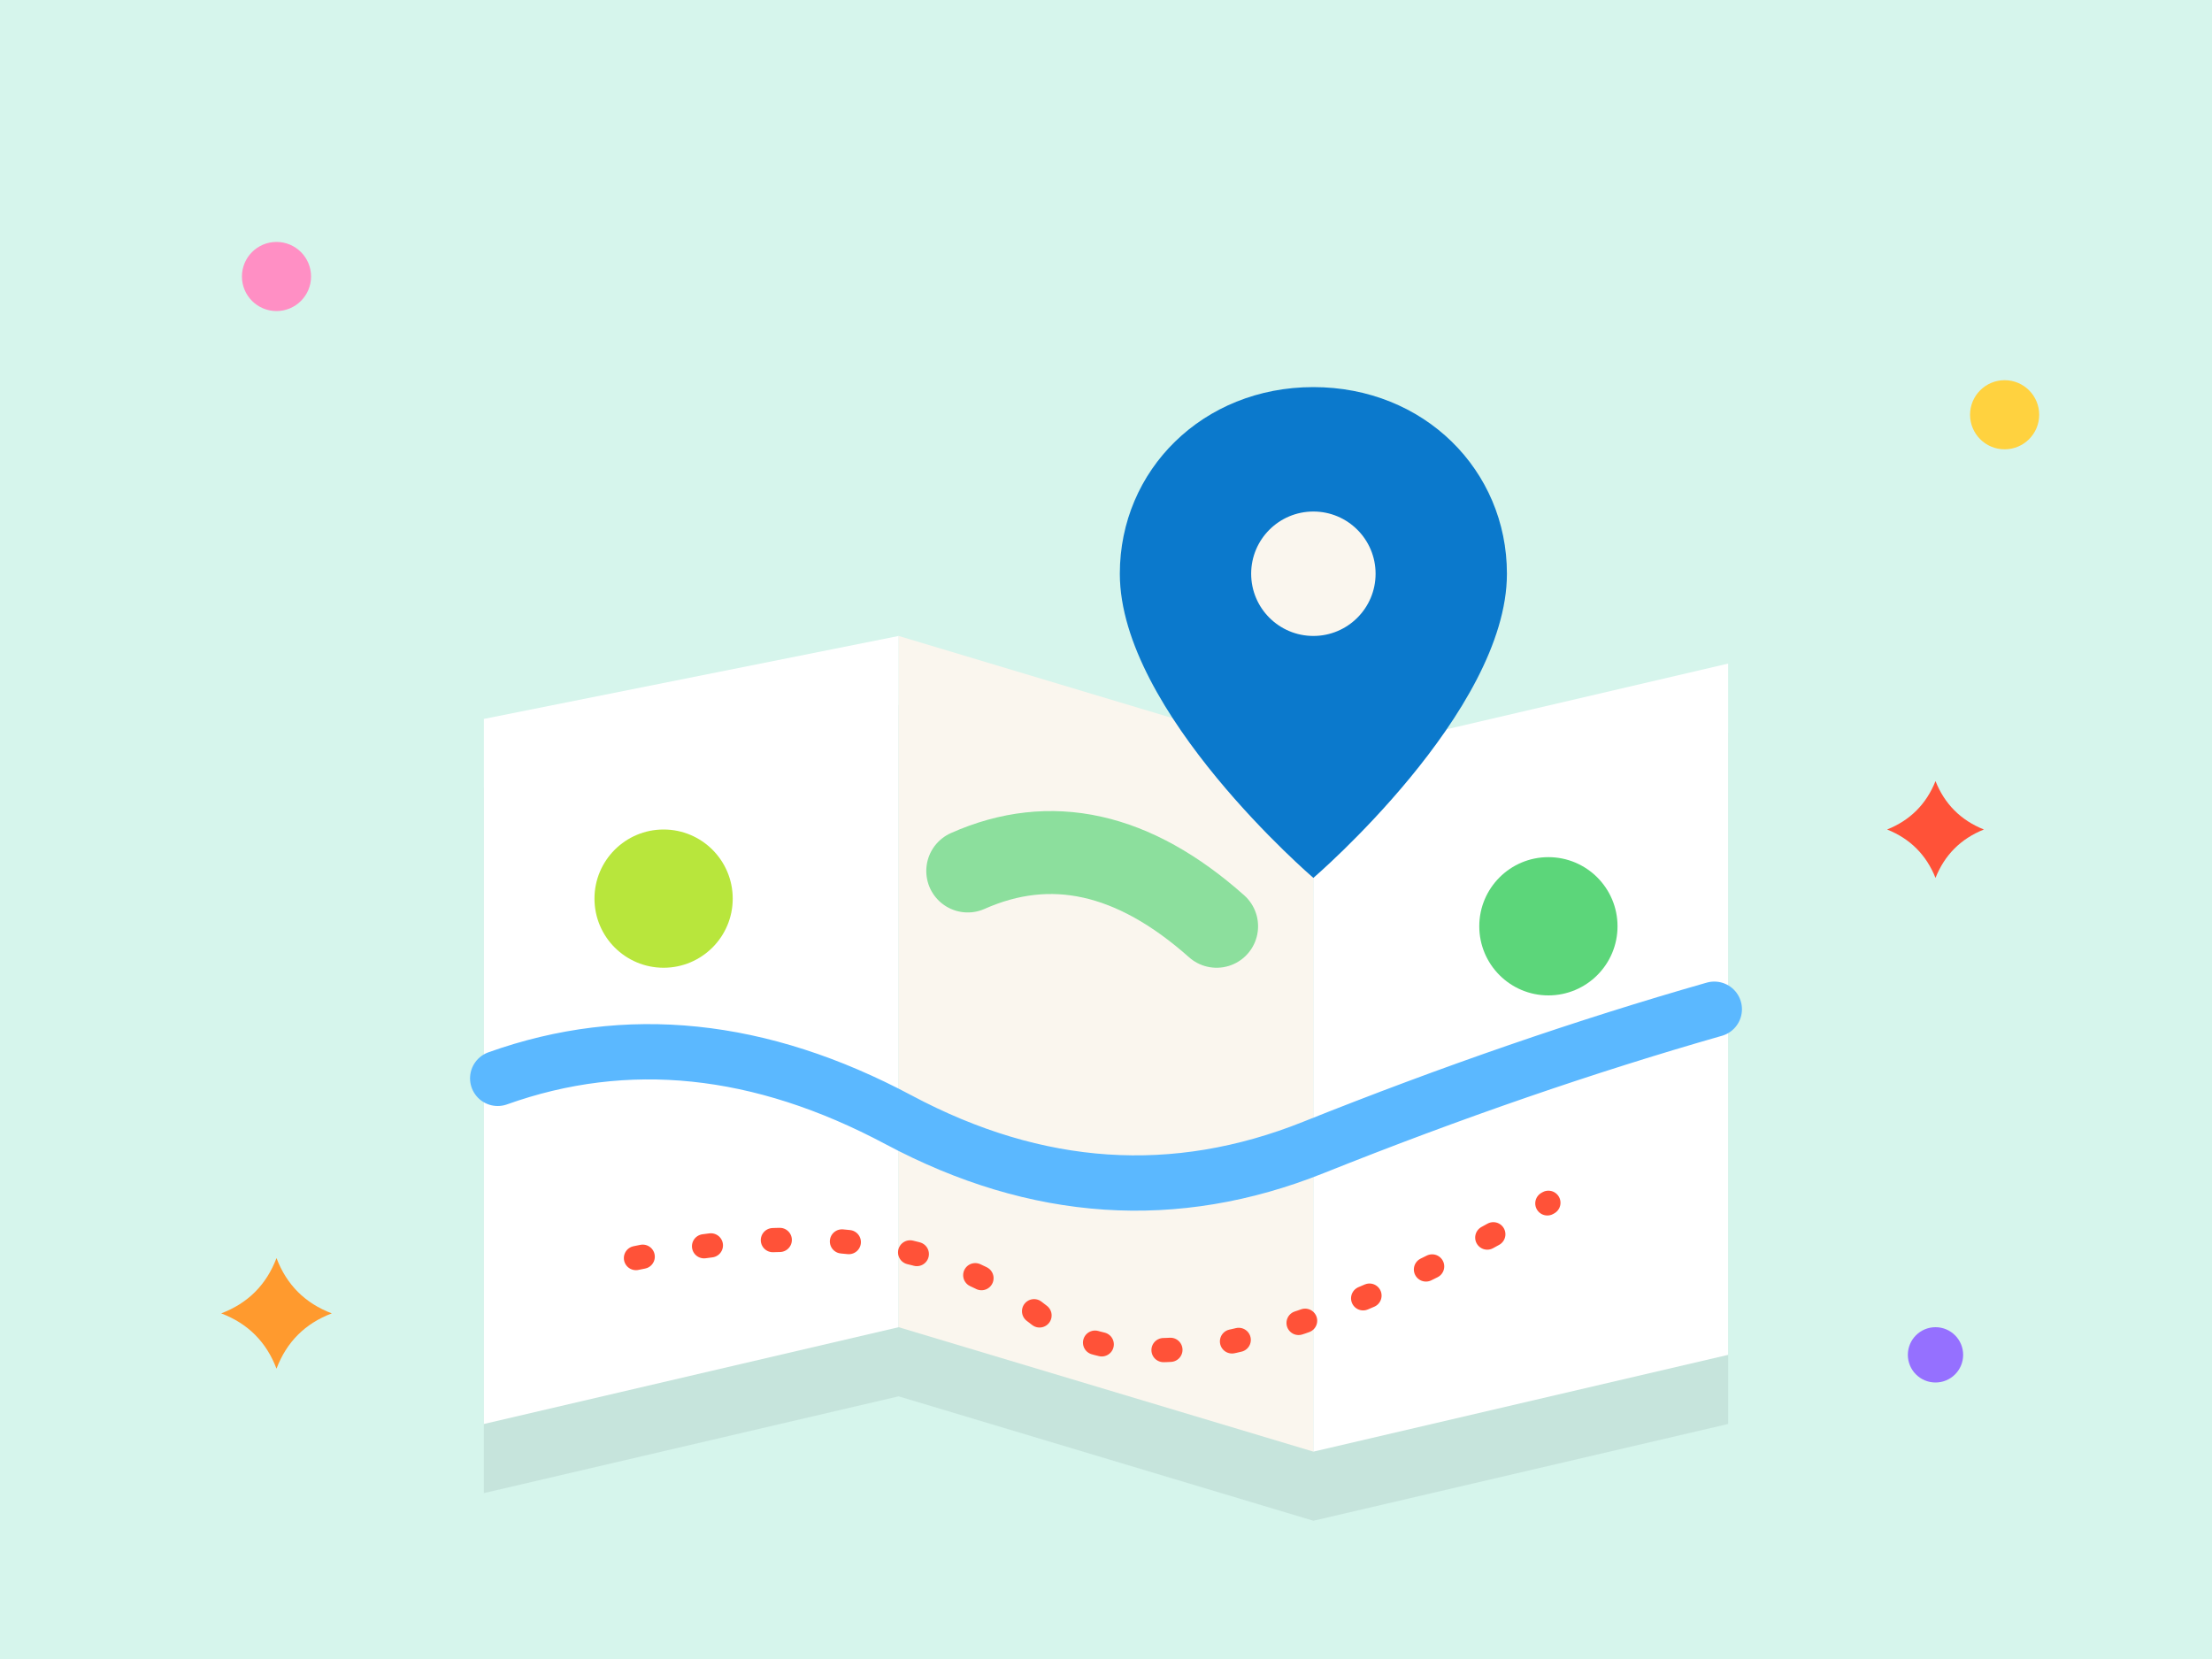
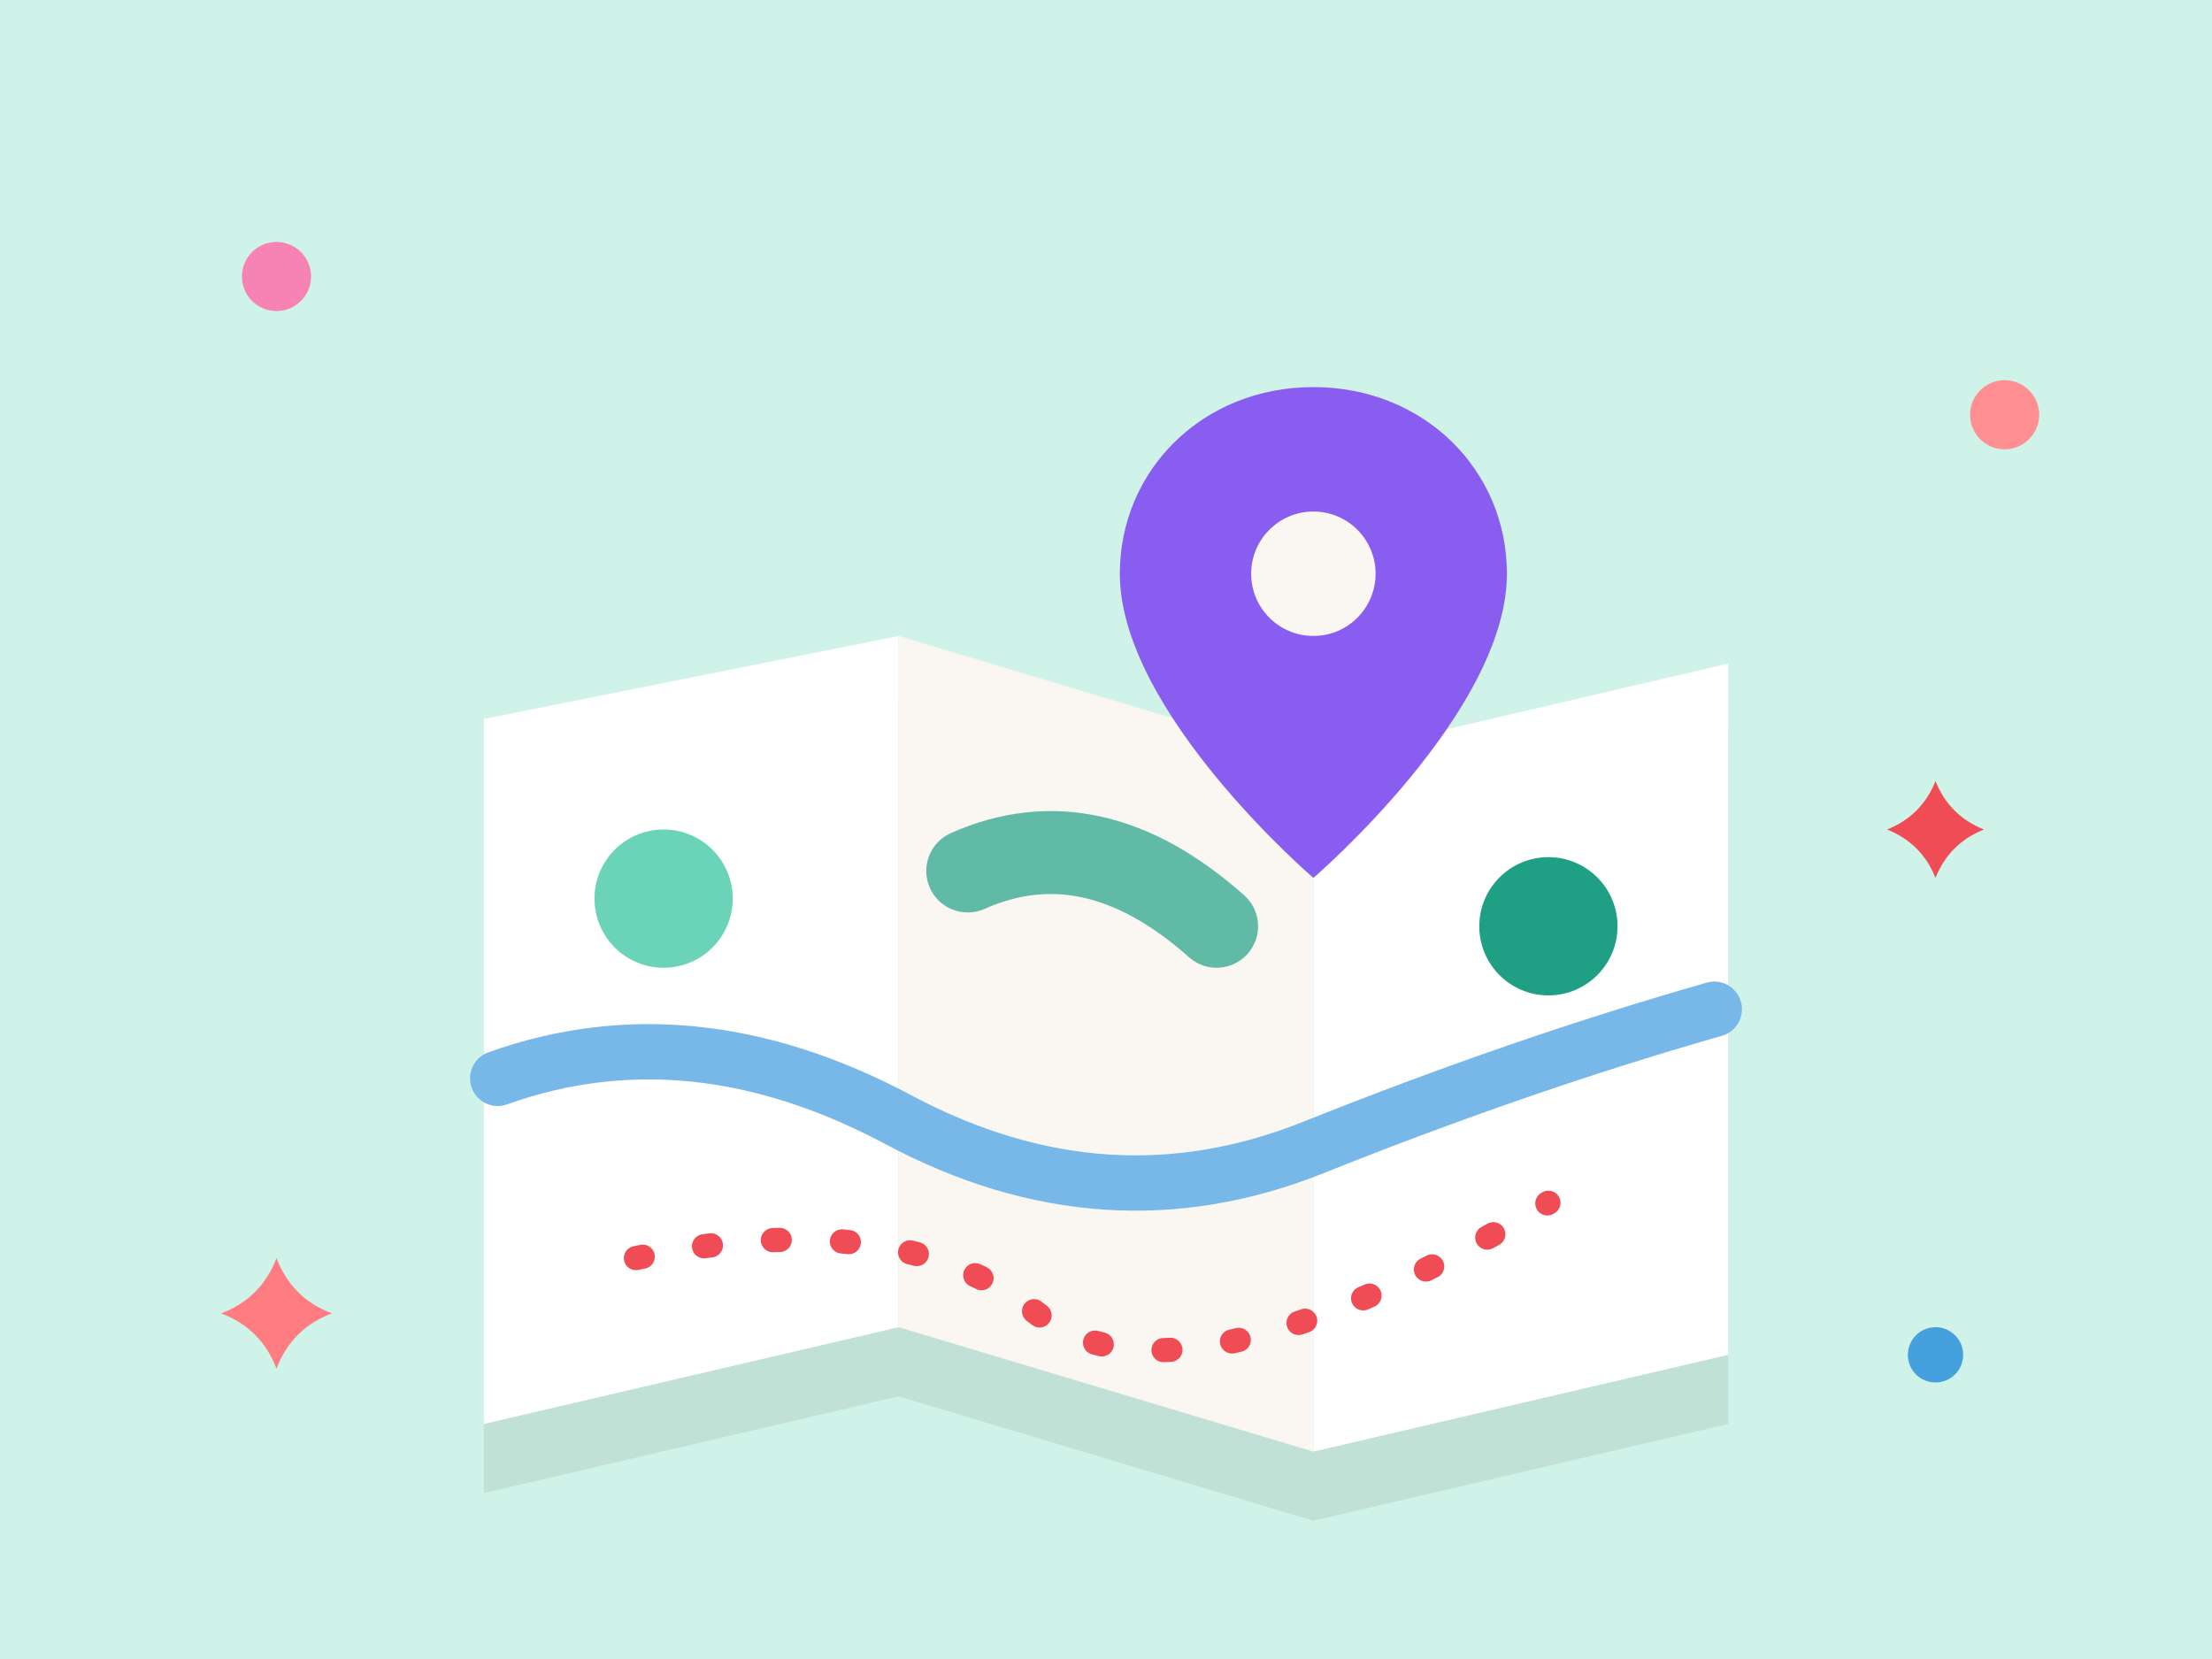
- <svg xmlns="http://www.w3.org/2000/svg" width="320" height="240" viewBox="0 0 320 240" role="img" aria-label="Mappa senza ancora nessun luogo">
-   <rect x="0" y="0" width="320" height="240" rx="0" fill="#D6F5EC" />
-   <circle cx="40" cy="40" r="5" fill="#FF8FC4" />
-   <circle cx="290" cy="60" r="5" fill="#FFD23F" />
-   <circle cx="280" cy="196" r="4" fill="#9570FF" />
-   <path d="M40 182Q42.2 187.8 48 190Q42.2 192.2 40 198Q37.8 192.2 32 190Q37.8 187.8 40 182Z" fill="#FF9A2E" />
-   <path d="M280 113Q282 118 287 120Q282 122 280 127Q278 122 273 120Q278 118 280 113Z" fill="#FF5238" />
+ <svg xmlns="http://www.w3.org/2000/svg" width="100%" height="100%" preserveAspectRatio="xMidYMid slice" aria-hidden="true" viewBox="0 0 320 240">
+   <rect x="0" y="0" width="320" height="240" rx="0" fill="#CFF3E8" />
+   <circle cx="40" cy="40" r="5" fill="#F683B3" />
+   <circle cx="290" cy="60" r="5" fill="#FF8F92" />
+   <circle cx="280" cy="196" r="4" fill="#45A0DD" />
+   <path d="M40 182Q42.2 187.8 48 190Q42.2 192.2 40 198Q37.8 192.2 32 190Q37.8 187.8 40 182Z" fill="#FF7C80" />
+   <path d="M280 113Q282 118 287 120Q282 122 280 127Q278 122 273 120Q278 118 280 113Z" fill="#F04C55" />
  <g transform="translate(0 6)">
-     <path d="M70 100L130 88L190 106L250 92L250 192L190 206L130 188L70 202Z" fill="#141930" fill-opacity=".08" transform="translate(0 8)" />
+     <path d="M70 100L130 88L190 106L250 92L250 192L190 206L130 188L70 202Z" fill="#191510" fill-opacity=".08" transform="translate(0 8)" />
    <path d="M70 98L130 86L130 186L70 200Z" fill="#FFFFFF" />
-     <path d="M130 86L190 104L190 204L130 186Z" fill="#FAF6EE" />
+     <path d="M130 86L190 104L190 204L130 186Z" fill="#FAF7F3" />
    <path d="M190 104L250 90L250 190L190 204Z" fill="#FFFFFF" />
-     <path d="M72 150Q100 140 130 156T190 160T248 140" fill="none" stroke="#5BB8FF" stroke-width="8" stroke-linecap="round" />
-     <path d="M140 120Q158 112 176 128" fill="none" stroke="#5CD67A" stroke-width="12" stroke-linecap="round" opacity=".7" />
-     <circle cx="96" cy="124" r="10" fill="#B8E63C" />
-     <circle cx="224" cy="128" r="10" fill="#5CD67A" />
-     <path d="M92 176Q130 168 150 184T224 168" fill="none" stroke="#FF5238" stroke-width="3.5" stroke-linecap="round" stroke-dasharray="1 9" />
-     <path d="M190 70c-16 0-28 12-28 27 0 20 28 44 28 44s28-24 28-44c0-15-12-27-28-27z" fill="#0B79CC" transform="translate(0 -20)" />
-     <circle cx="190" cy="77" r="9" fill="#FAF6EE" />
+     <path d="M72 150Q100 140 130 156T190 160T248 140" fill="none" stroke="#78B8E8" stroke-width="8" stroke-linecap="round" />
+     <path d="M140 120Q158 112 176 128" fill="none" stroke="#1FA085" stroke-width="12" stroke-linecap="round" opacity=".7" />
+     <circle cx="96" cy="124" r="10" fill="#6BD3B8" />
+     <circle cx="224" cy="128" r="10" fill="#1FA085" />
+     <path d="M92 176Q130 168 150 184T224 168" fill="none" stroke="#F04C55" stroke-width="3.5" stroke-linecap="round" stroke-dasharray="1 9" />
+     <path d="M190 70c-16 0-28 12-28 27 0 20 28 44 28 44s28-24 28-44c0-15-12-27-28-27z" fill="#895DEF" transform="translate(0 -20)" />
+     <circle cx="190" cy="77" r="9" fill="#FAF7F3" />
  </g>
</svg>
